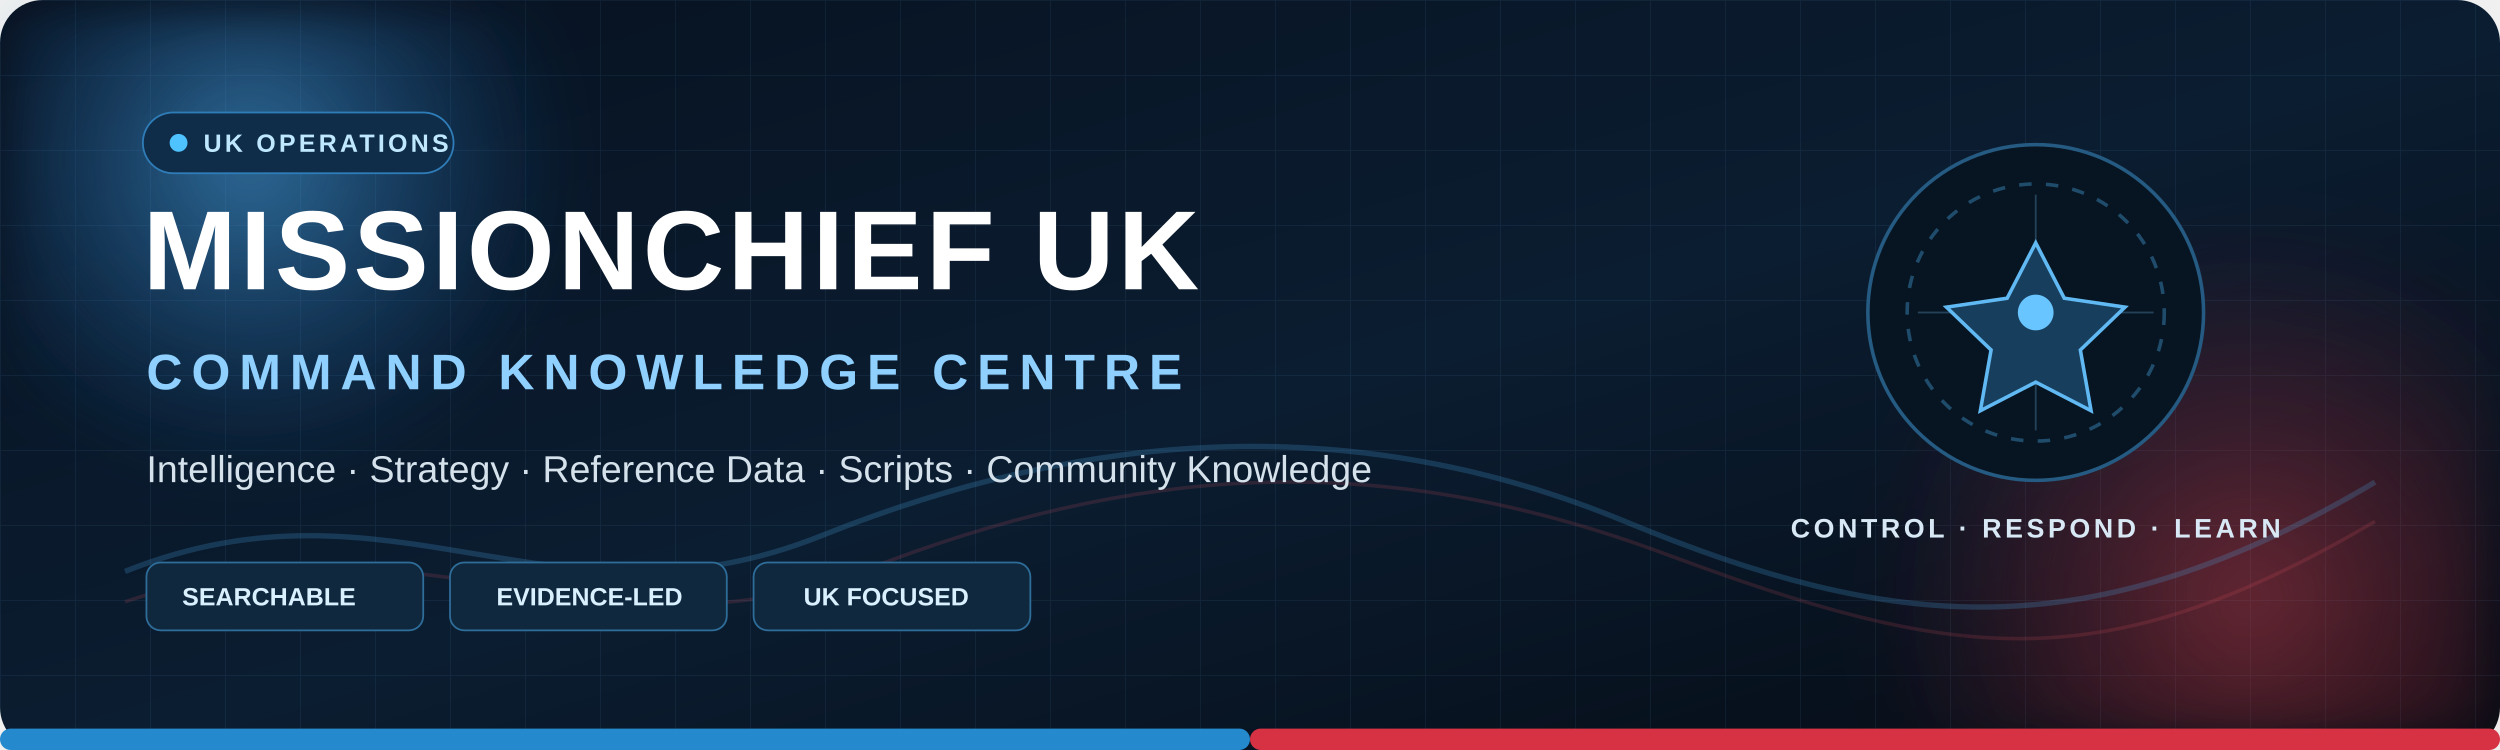
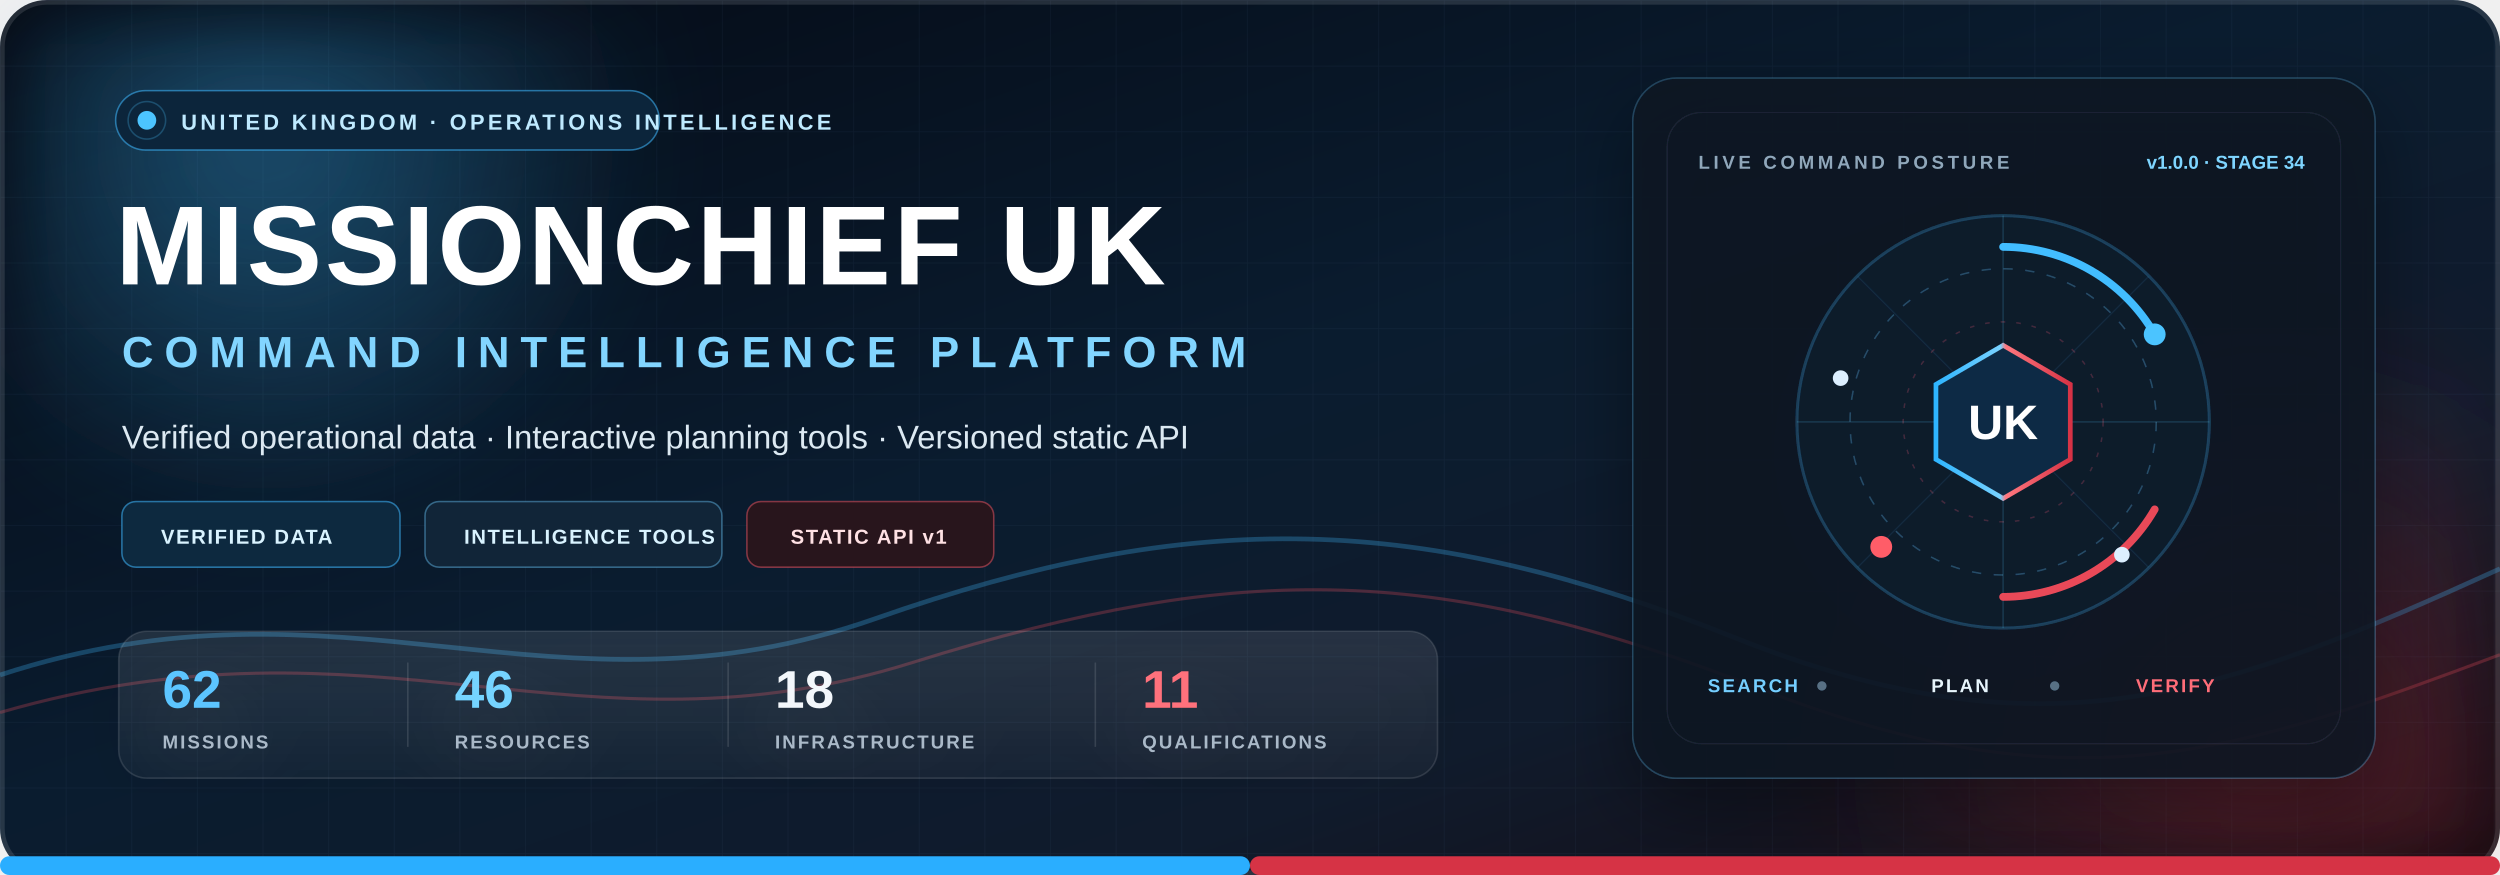
- <svg xmlns="http://www.w3.org/2000/svg" width="1400" height="420" viewBox="0 0 1400 420" role="img" aria-labelledby="title desc">
+ <svg xmlns="http://www.w3.org/2000/svg" width="1600" height="560" viewBox="0 0 1600 560" role="img" aria-labelledby="title desc">
  <defs>
    <linearGradient id="bg" x1="0" y1="0" x2="1" y2="1">
-       <stop offset="0" stop-color="#07111f" />
-       <stop offset="0.52" stop-color="#0b1d31" />
-       <stop offset="1" stop-color="#050a12" />
+       <stop offset="0" stop-color="#040913" />
+       <stop offset="0.46" stop-color="#0a1c2f" />
+       <stop offset="0.72" stop-color="#101b2c" />
+       <stop offset="1" stop-color="#17090f" />
+     </linearGradient>
+     <linearGradient id="edge" x1="0" y1="0" x2="1" y2="0">
+       <stop offset="0" stop-color="#2eb5ff" />
+       <stop offset="0.48" stop-color="#78d2ff" />
+       <stop offset="0.52" stop-color="#ff777f" />
+       <stop offset="1" stop-color="#d63345" />
+     </linearGradient>
+     <linearGradient id="glass" x1="0" y1="0" x2="0" y2="1">
+       <stop offset="0" stop-color="#ffffff" stop-opacity="0.10" />
+       <stop offset="1" stop-color="#ffffff" stop-opacity="0.025" />
    </linearGradient>
    <radialGradient id="blueGlow">
-       <stop offset="0" stop-color="#52b9ff" stop-opacity=".85" />
-       <stop offset="1" stop-color="#1a74c9" stop-opacity="0" />
+       <stop offset="0" stop-color="#3cbcff" stop-opacity="0.38" />
+       <stop offset="1" stop-color="#3cbcff" stop-opacity="0" />
    </radialGradient>
    <radialGradient id="redGlow">
-       <stop offset="0" stop-color="#ff4a57" stop-opacity=".78" />
-       <stop offset="1" stop-color="#c92538" stop-opacity="0" />
+       <stop offset="0" stop-color="#ee4051" stop-opacity="0.30" />
+       <stop offset="1" stop-color="#ee4051" stop-opacity="0" />
    </radialGradient>
    <pattern id="grid" width="42" height="42" patternUnits="userSpaceOnUse">
-       <path d="M42 0H0V42" fill="none" stroke="#79b7e8" stroke-opacity=".09" stroke-width="1" />
+       <path d="M42 0H0V42" fill="none" stroke="#a8dcff" stroke-opacity="0.045" />
    </pattern>
-     <filter id="soft">
-       <feGaussianBlur stdDeviation="18" />
+     <filter id="blur">
+       <feGaussianBlur stdDeviation="34" />
+     </filter>
+     <filter id="shadow">
+       <feDropShadow dx="0" dy="18" stdDeviation="24" flood-color="#000" flood-opacity="0.42" />
    </filter>
  </defs>
-   <rect width="1400" height="420" rx="24" fill="url(#bg)" />
-   <rect width="1400" height="420" rx="24" fill="url(#grid)" />
-   <circle cx="140" cy="90" r="180" fill="url(#blueGlow)" filter="url(#soft)" opacity=".65" />
-   <circle cx="1260" cy="335" r="210" fill="url(#redGlow)" filter="url(#soft)" opacity=".5" />
-   <path d="M70 320 C220 260 310 360 460 300 S760 230 910 292 S1170 365 1330 270" fill="none" stroke="#4ca8e8" stroke-opacity=".22" stroke-width="3" />
-   <path d="M70 337 C240 280 335 377 485 319 S770 250 932 310 S1175 383 1330 292" fill="none" stroke="#f55b66" stroke-opacity=".15" stroke-width="2" />
-   <g transform="translate(80 63)">
-     <rect width="174" height="34" rx="17" fill="#0f2d49" stroke="#2f7db8" />
-     <circle cx="20" cy="17" r="5" fill="#4fc3ff" />
-     <text x="34" y="22" fill="#bfe8ff" font-family="Segoe UI,Arial,sans-serif" font-size="14" font-weight="700" letter-spacing="1.8">UK OPERATIONS</text>
+   <rect width="1600" height="560" rx="30" fill="url(#bg)" />
+   <rect width="1600" height="560" rx="30" fill="url(#grid)" />
+   <circle cx="170" cy="90" r="250" fill="url(#blueGlow)" filter="url(#blur)" />
+   <circle cx="1450" cy="490" r="300" fill="url(#redGlow)" filter="url(#blur)" />
+   <rect x="1.5" y="1.5" width="1597" height="557" rx="28.5" fill="none" stroke="#ffffff" stroke-opacity="0.12" stroke-width="3" />
+   <g opacity="0.28">
+     <path d="M0 432C220 360 355 468 560 396S910 328 1110 408s314 36 490-44" fill="none" stroke="#3fbaff" stroke-width="3" />
+     <path d="M0 456c242-70 370 35 584-32s340-62 543 17 309 39 473-22" fill="none" stroke="#e94a58" stroke-width="2" />
  </g>
-   <text x="80" y="162" fill="#ffffff" font-family="Segoe UI,Arial,sans-serif" font-size="63" font-weight="800" letter-spacing="2">MISSIONCHIEF UK</text>
-   <text x="82" y="218" fill="#8fd0ff" font-family="Segoe UI,Arial,sans-serif" font-size="28" font-weight="650" letter-spacing="5">COMMAND KNOWLEDGE CENTRE</text>
-   <text x="82" y="270" fill="#d5e2ec" font-family="Segoe UI,Arial,sans-serif" font-size="21">Intelligence · Strategy · Reference Data · Scripts · Community Knowledge</text>
-   <g transform="translate(82 315)" font-family="Segoe UI,Arial,sans-serif" font-size="14" font-weight="700">
-     <rect width="155" height="38" rx="8" fill="#10283d" stroke="#2e6d99" />
-     <text x="20" y="24" fill="#d9f0ff">SEARCHABLE</text>
-     <rect x="170" width="155" height="38" rx="8" fill="#10283d" stroke="#2e6d99" />
-     <text x="196" y="24" fill="#d9f0ff">EVIDENCE-LED</text>
-     <rect x="340" width="155" height="38" rx="8" fill="#10283d" stroke="#2e6d99" />
-     <text x="368" y="24" fill="#d9f0ff">UK FOCUSED</text>
+   <g transform="translate(74 58)">
+     <rect width="348" height="38" rx="19" fill="#0c253b" stroke="#3eb8ff" stroke-opacity="0.55" />
+     <circle cx="20" cy="19" r="6" fill="#4cc4ff" />
+     <circle cx="20" cy="19" r="12" fill="none" stroke="#4cc4ff" stroke-opacity="0.26" />
+     <text x="42" y="25" fill="#bfeaff" font-family="Segoe UI,Arial,sans-serif" font-size="14" font-weight="800" letter-spacing="2.1">UNITED KINGDOM · OPERATIONS INTELLIGENCE</text>
  </g>
-   <g transform="translate(1030 65)">
-     <circle cx="110" cy="110" r="94" fill="#071421" stroke="#255b82" stroke-width="2" />
-     <circle cx="110" cy="110" r="72" fill="none" stroke="#4ba9e8" stroke-opacity=".38" stroke-width="2" stroke-dasharray="7 8" />
-     <path d="M110 44V176M44 110H176" stroke="#78c8ff" stroke-opacity=".26" />
-     <path d="M110 71l16 31 34 5-25 24 6 34-31-16-31 16 6-34-25-24 34-5z" fill="#173e5d" stroke="#61b9f3" stroke-width="2" />
-     <circle cx="110" cy="110" r="10" fill="#69c5ff" />
-     <text x="110" y="236" text-anchor="middle" fill="#d8e9f5" font-family="Segoe UI,Arial,sans-serif" font-size="15" font-weight="700" letter-spacing="2">CONTROL · RESPOND · LEARN</text>
+   <text x="74" y="182" fill="#ffffff" font-family="Segoe UI,Arial,sans-serif" font-size="72" font-weight="900" letter-spacing="2">MISSIONCHIEF UK</text>
+   <text x="78" y="235" fill="#82d5ff" font-family="Segoe UI,Arial,sans-serif" font-size="28" font-weight="750" letter-spacing="7">COMMAND INTELLIGENCE PLATFORM</text>
+   <text x="78" y="287" fill="#dce9f2" font-family="Segoe UI,Arial,sans-serif" font-size="21">Verified operational data · Interactive planning tools · Versioned static API</text>
+   <g transform="translate(78 321)" font-family="Segoe UI,Arial,sans-serif" font-size="13" font-weight="800" letter-spacing="1">
+     <rect width="178" height="42" rx="9" fill="#0d293f" stroke="#3eb8ff" stroke-opacity="0.55" />
+     <text x="25" y="27" fill="#d9f3ff">VERIFIED DATA</text>
+     <rect x="194" width="190" height="42" rx="9" fill="#112538" stroke="#6bcaff" stroke-opacity="0.42" />
+     <text x="219" y="27" fill="#d9f3ff">INTELLIGENCE TOOLS</text>
+     <rect x="400" width="158" height="42" rx="9" fill="#28151c" stroke="#e95360" stroke-opacity="0.52" />
+     <text x="428" y="27" fill="#ffe1e4">STATIC API v1</text>
  </g>
-   <rect x="0" y="408" width="700" height="12" rx="6" fill="#2589ce" />
-   <rect x="700" y="408" width="700" height="12" rx="6" fill="#d63243" />
+   <g transform="translate(76 404)" filter="url(#shadow)" font-family="Segoe UI,Arial,sans-serif">
+     <rect width="844" height="94" rx="18" fill="url(#glass)" stroke="#ffffff" stroke-opacity="0.12" />
+     <g transform="translate(28 18)">
+       <text x="0" y="31" fill="#5bc5ff" font-size="34" font-weight="900">62</text>
+       <text x="0" y="57" fill="#aab9c8" font-size="12" font-weight="700" letter-spacing="1.3">MISSIONS</text>
+     </g>
+     <line x1="185" y1="20" x2="185" y2="74" stroke="#ffffff" stroke-opacity="0.12" />
+     <g transform="translate(215 18)">
+       <text x="0" y="31" fill="#75d4ff" font-size="34" font-weight="900">46</text>
+       <text x="0" y="57" fill="#aab9c8" font-size="12" font-weight="700" letter-spacing="1.3">RESOURCES</text>
+     </g>
+     <line x1="390" y1="20" x2="390" y2="74" stroke="#ffffff" stroke-opacity="0.12" />
+     <g transform="translate(420 18)">
+       <text x="0" y="31" fill="#f3f7fb" font-size="34" font-weight="900">18</text>
+       <text x="0" y="57" fill="#aab9c8" font-size="12" font-weight="700" letter-spacing="1.3">INFRASTRUCTURE</text>
+     </g>
+     <line x1="625" y1="20" x2="625" y2="74" stroke="#ffffff" stroke-opacity="0.12" />
+     <g transform="translate(655 18)">
+       <text x="0" y="31" fill="#ff717b" font-size="34" font-weight="900">11</text>
+       <text x="0" y="57" fill="#aab9c8" font-size="12" font-weight="700" letter-spacing="1.3">QUALIFICATIONS</text>
+     </g>
+   </g>
+   <g transform="translate(1045 50)" filter="url(#shadow)">
+     <rect width="475" height="448" rx="28" fill="#071421" fill-opacity="0.88" stroke="#73cfff" stroke-opacity="0.24" />
+     <rect x="22" y="22" width="431" height="404" rx="22" fill="none" stroke="#ffffff" stroke-opacity="0.08" />
+     <text x="42" y="58" fill="#90a7ba" font-family="Segoe UI,Arial,sans-serif" font-size="12" font-weight="800" letter-spacing="2.3">LIVE COMMAND POSTURE</text>
+     <text x="430" y="58" text-anchor="end" fill="#7fd5ff" font-family="Segoe UI,Arial,sans-serif" font-size="12" font-weight="800">v1.0.0 · STAGE 34</text>
+     <g transform="translate(237 220)">
+       <circle r="132" fill="#0a1b2c" stroke="#50bfff" stroke-opacity="0.24" stroke-width="2" />
+       <circle r="98" fill="none" stroke="#74ceff" stroke-opacity="0.28" stroke-dasharray="6 8" />
+       <circle r="64" fill="none" stroke="#e85864" stroke-opacity="0.26" stroke-dasharray="3 7" />
+       <path d="M-132 0H132M0-132V132" stroke="#75ceff" stroke-opacity="0.16" />
+       <path d="M-93-93 93 93M93-93-93 93" stroke="#75ceff" stroke-opacity="0.08" />
+       <path d="M0-112A112 112 0 0 1 97-56" fill="none" stroke="#42bdff" stroke-width="5" stroke-linecap="round" />
+       <path d="M97 56A112 112 0 0 1 0 112" fill="none" stroke="#e94a58" stroke-width="5" stroke-linecap="round" />
+       <path d="M0-49 43-24v48L0 49-43 24v-48Z" fill="#102c45" stroke="url(#edge)" stroke-width="3" />
+       <text x="0" y="11" text-anchor="middle" fill="#fff" font-family="Segoe UI,Arial,sans-serif" font-size="31" font-weight="900">UK</text>
+       <circle cx="97" cy="-56" r="7" fill="#4cc4ff" />
+       <circle cx="-78" cy="80" r="7" fill="#ff5d68" />
+       <circle cx="-104" cy="-28" r="5" fill="#dcefff" />
+       <circle cx="76" cy="85" r="5" fill="#dcefff" />
+     </g>
+     <g font-family="Segoe UI,Arial,sans-serif" font-size="12" font-weight="800" letter-spacing="1.4">
+       <text x="48" y="393" fill="#74ceff">SEARCH</text>
+       <text x="191" y="393" fill="#e8f5fc">PLAN</text>
+       <text x="322" y="393" fill="#ff6d78">VERIFY</text>
+       <circle cx="121" cy="389" r="3" fill="#587084" />
+       <circle cx="270" cy="389" r="3" fill="#587084" />
+     </g>
+   </g>
+   <rect x="0" y="548" width="800" height="12" rx="6" fill="#2aaeff" />
+   <rect x="800" y="548" width="800" height="12" rx="6" fill="#d63345" />
</svg>
